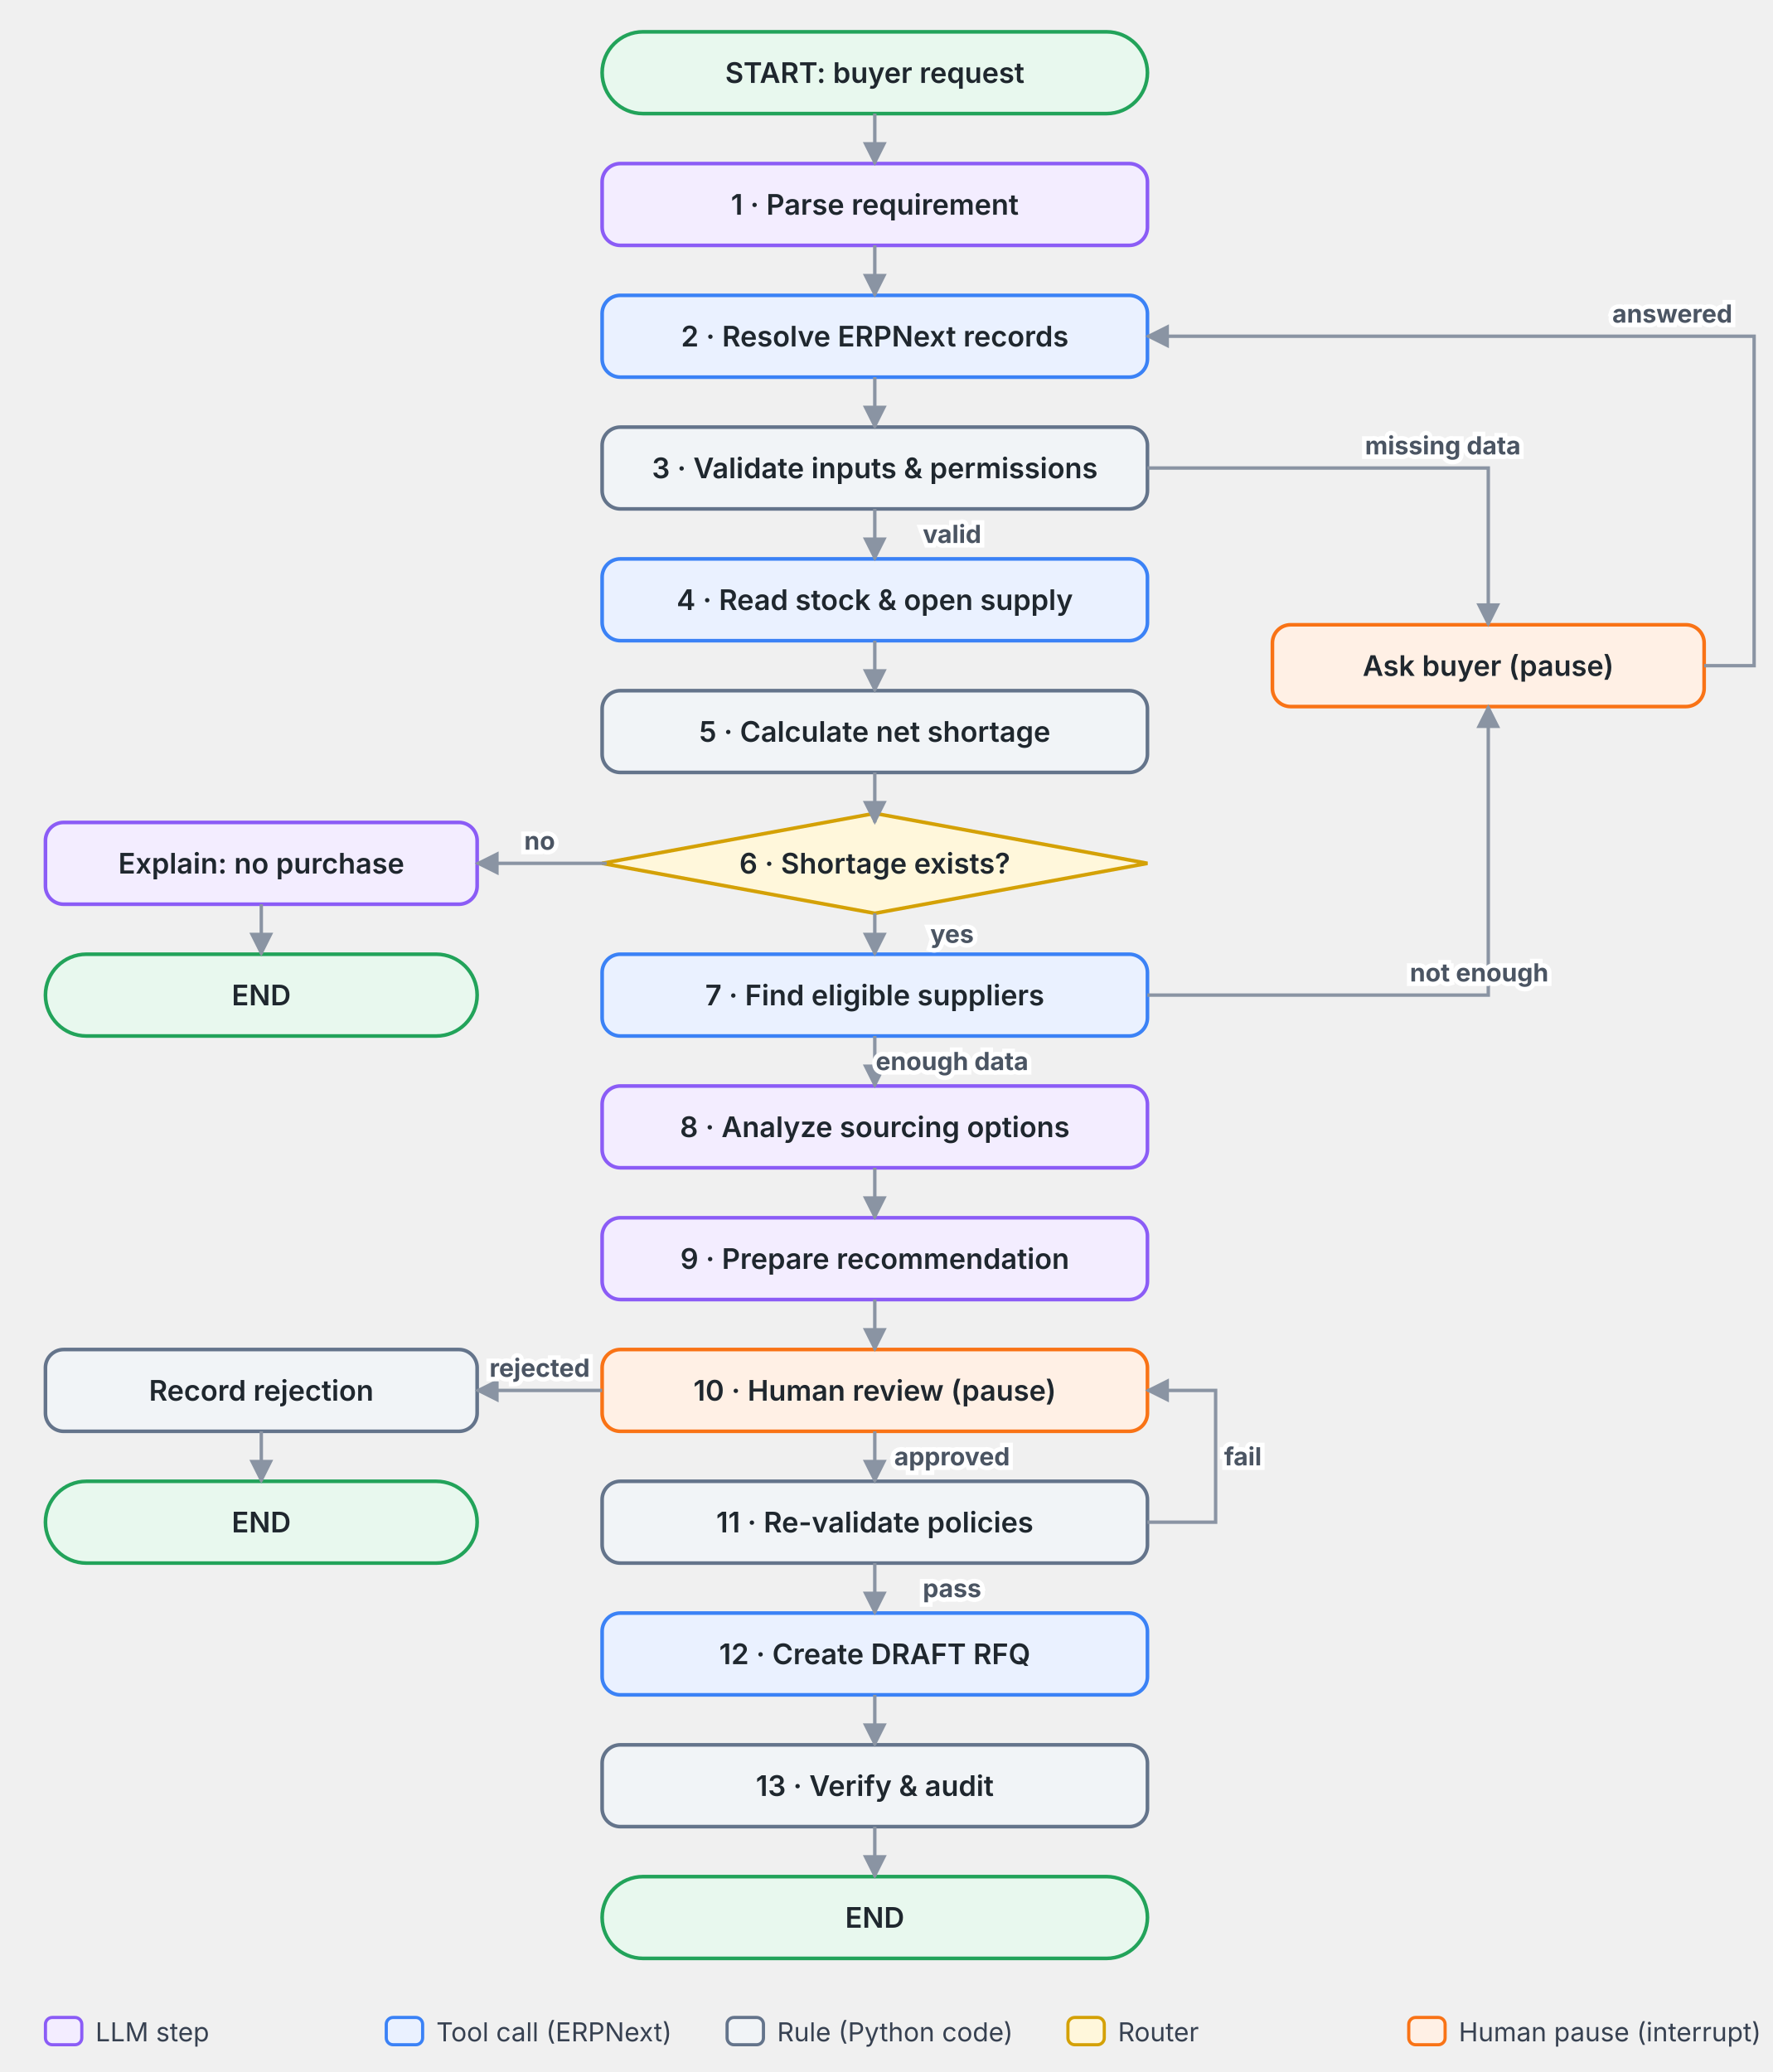
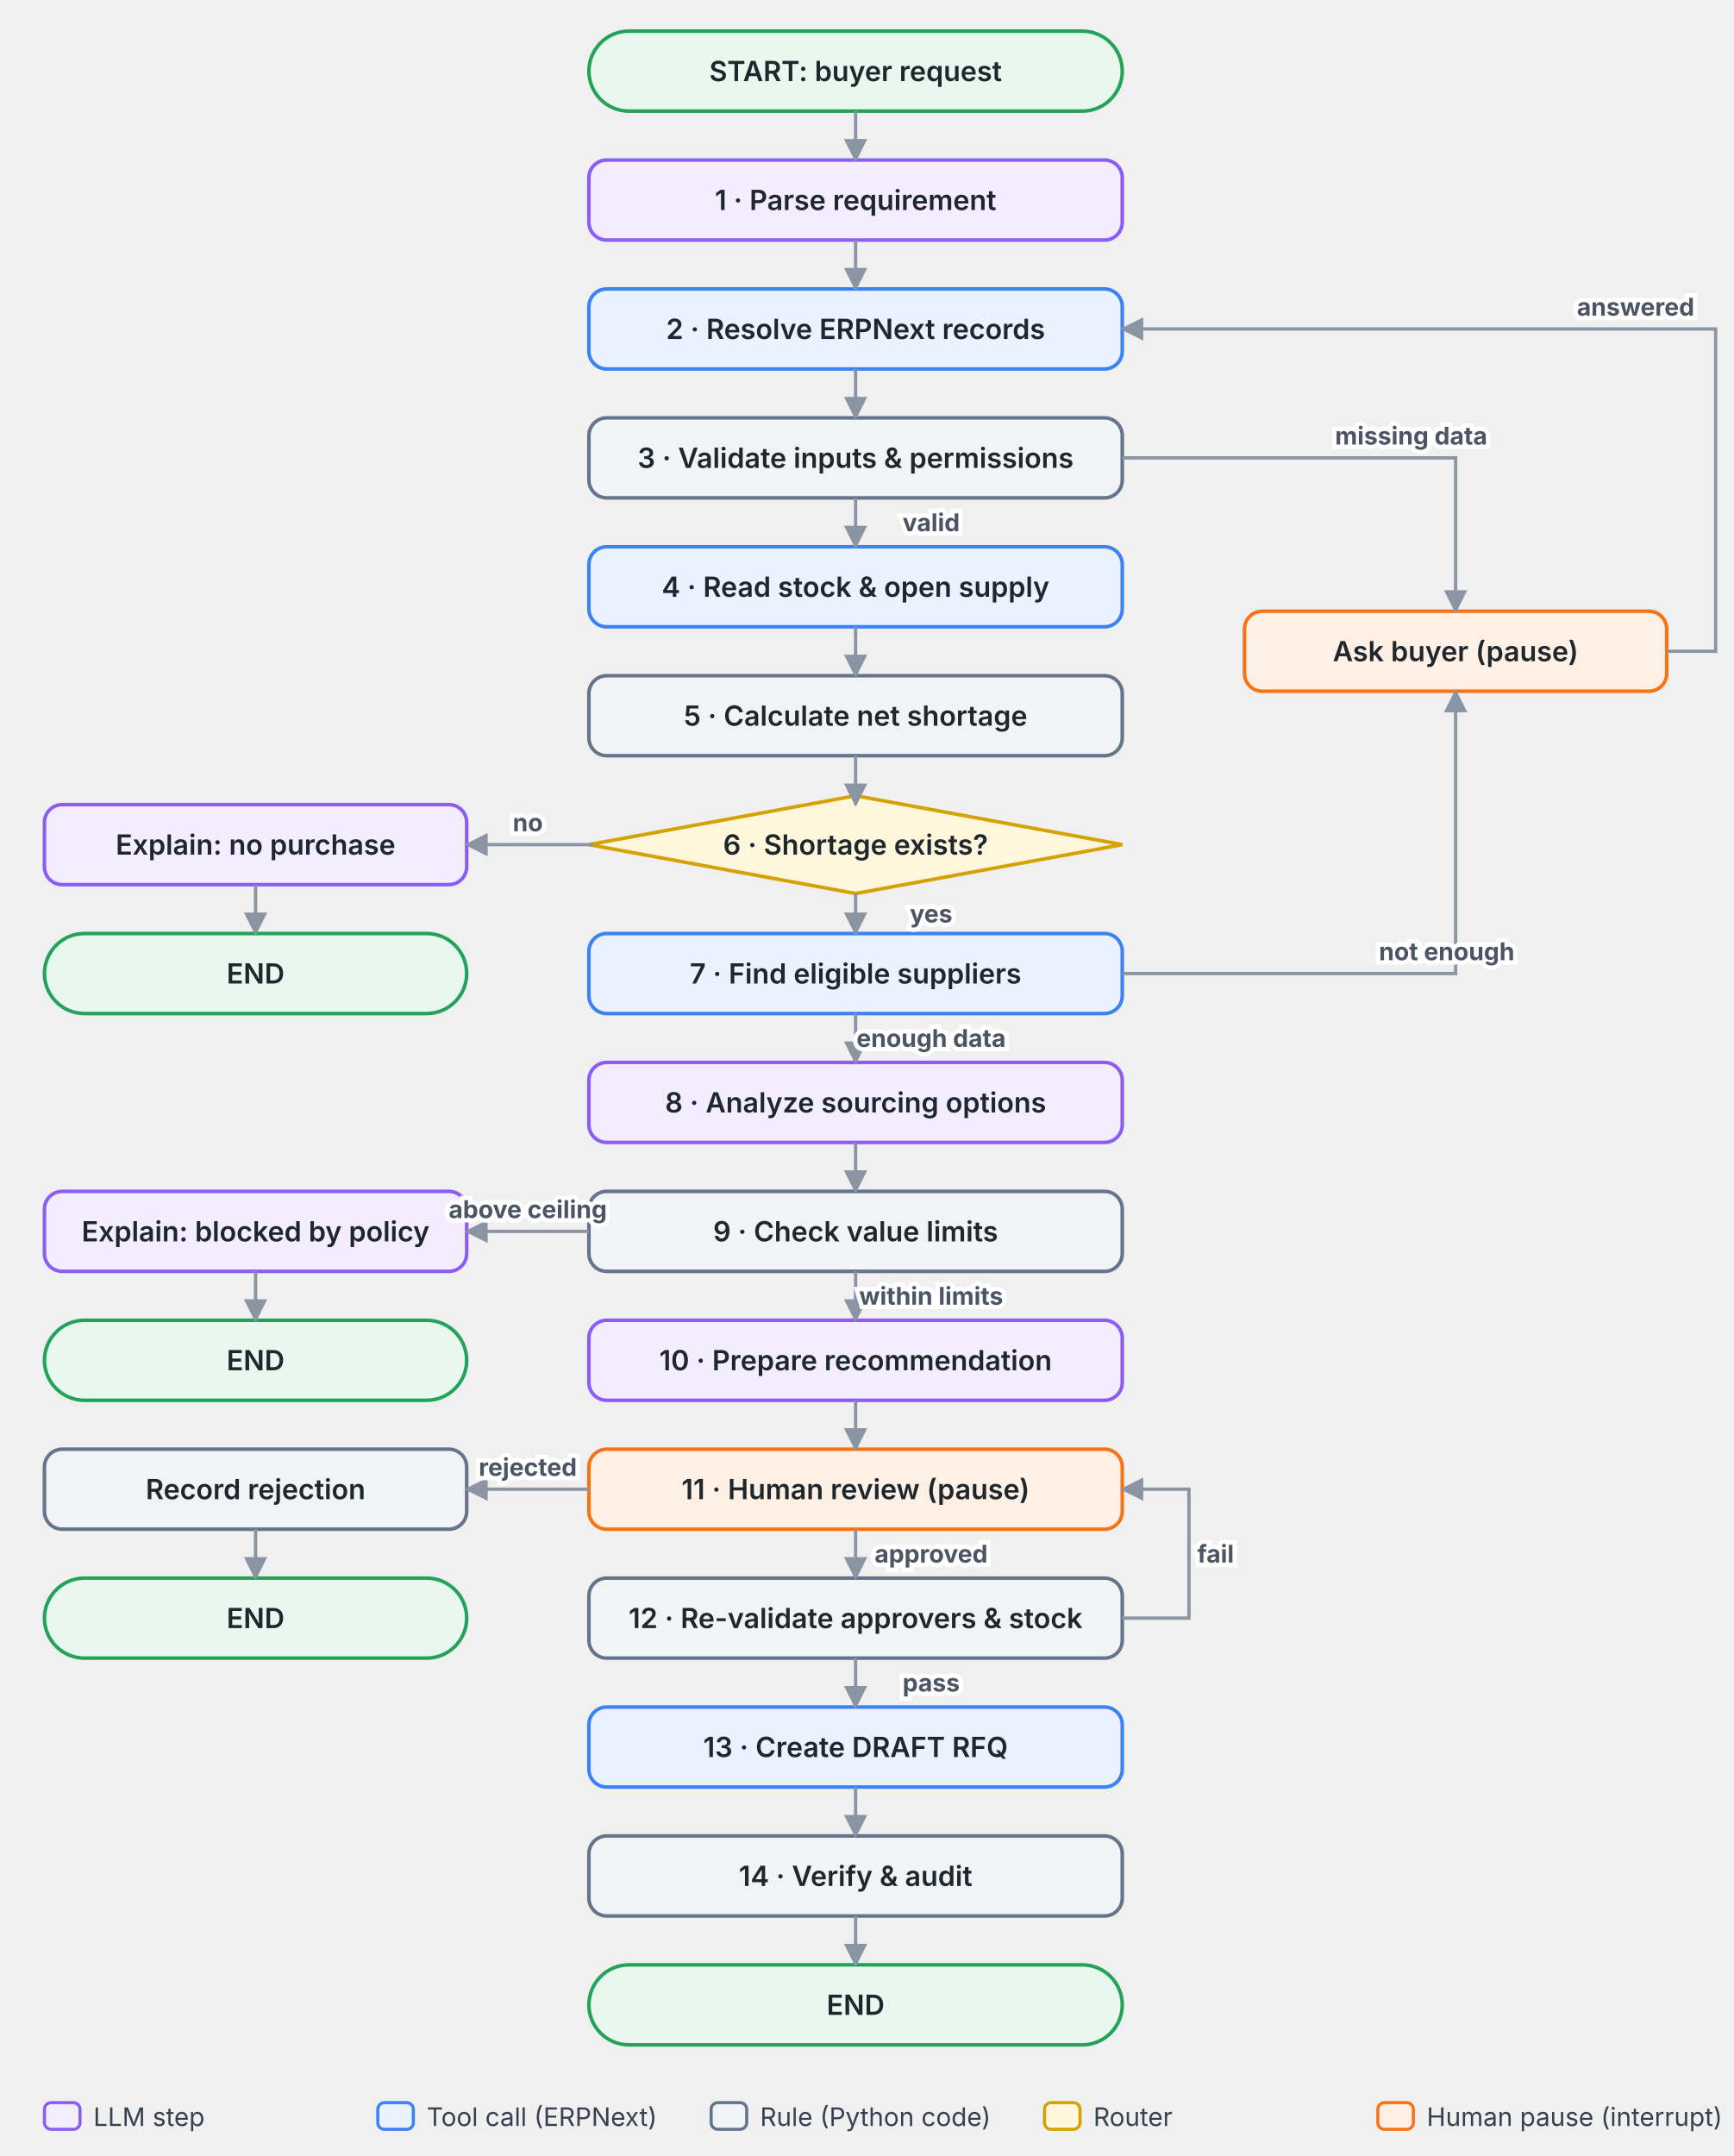
- <svg xmlns="http://www.w3.org/2000/svg" viewBox="0 0 780 912" width="780" height="912" font-family="Segoe UI, Inter, Arial, sans-serif">
+ <svg xmlns="http://www.w3.org/2000/svg" viewBox="0 0 780 970" width="780" height="970" font-family="Segoe UI, Inter, Arial, sans-serif">
  <defs>
    <marker id="arrow" viewBox="0 0 10 10" refX="9" refY="5" markerWidth="7" markerHeight="7" orient="auto-start-reverse">
      <path d="M0,0 L10,5 L0,10 z" fill="#8a94a3" />
    </marker>
  </defs>
  <rect x="265.0" y="14" width="240" height="36" rx="18" fill="#e8f8ee" stroke="#22a35a" stroke-width="1.6" />
  <text x="385.0" y="36.5" text-anchor="middle" font-size="12.5" font-weight="600" fill="#1f272e">START: buyer request</text>
  <rect x="265.0" y="72" width="240" height="36" rx="8" fill="#f3edff" stroke="#8b5cf6" stroke-width="1.6" />
  <text x="385.0" y="94.5" text-anchor="middle" font-size="12.5" font-weight="600" fill="#1f272e">1 · Parse requirement</text>
  <rect x="265.0" y="130" width="240" height="36" rx="8" fill="#eaf1ff" stroke="#3b82f6" stroke-width="1.6" />
  <text x="385.0" y="152.5" text-anchor="middle" font-size="12.5" font-weight="600" fill="#1f272e">2 · Resolve ERPNext records</text>
  <rect x="265.0" y="188" width="240" height="36" rx="8" fill="#f1f4f7" stroke="#64748b" stroke-width="1.6" />
  <text x="385.0" y="210.5" text-anchor="middle" font-size="12.5" font-weight="600" fill="#1f272e">3 · Validate inputs &amp; permissions</text>
  <rect x="265.0" y="246" width="240" height="36" rx="8" fill="#eaf1ff" stroke="#3b82f6" stroke-width="1.6" />
  <text x="385.0" y="268.5" text-anchor="middle" font-size="12.5" font-weight="600" fill="#1f272e">4 · Read stock &amp; open supply</text>
  <rect x="560.0" y="275.0" width="190" height="36" rx="8" fill="#fff0e5" stroke="#f97316" stroke-width="1.6" />
  <text x="655.0" y="297.5" text-anchor="middle" font-size="12.5" font-weight="600" fill="#1f272e">Ask buyer (pause)</text>
  <rect x="265.0" y="304" width="240" height="36" rx="8" fill="#f1f4f7" stroke="#64748b" stroke-width="1.6" />
  <text x="385.0" y="326.5" text-anchor="middle" font-size="12.5" font-weight="600" fill="#1f272e">5 · Calculate net shortage</text>
  <polygon points="385.0,358.0 505.0,380.0 385.0,402.0 265.0,380.0" fill="#fff7db" stroke="#d4a106" stroke-width="1.6" />
  <text x="385.0" y="384.5" text-anchor="middle" font-size="12.5" font-weight="600" fill="#1f272e">6 · Shortage exists?</text>
  <rect x="20.0" y="362" width="190" height="36" rx="8" fill="#f3edff" stroke="#8b5cf6" stroke-width="1.6" />
  <text x="115.0" y="384.5" text-anchor="middle" font-size="12.5" font-weight="600" fill="#1f272e">Explain: no purchase</text>
  <rect x="20.0" y="420" width="190" height="36" rx="18" fill="#e8f8ee" stroke="#22a35a" stroke-width="1.6" />
  <text x="115.0" y="442.5" text-anchor="middle" font-size="12.5" font-weight="600" fill="#1f272e">END</text>
  <rect x="265.0" y="420" width="240" height="36" rx="8" fill="#eaf1ff" stroke="#3b82f6" stroke-width="1.6" />
  <text x="385.0" y="442.5" text-anchor="middle" font-size="12.5" font-weight="600" fill="#1f272e">7 · Find eligible suppliers</text>
  <rect x="265.0" y="478" width="240" height="36" rx="8" fill="#f3edff" stroke="#8b5cf6" stroke-width="1.6" />
  <text x="385.0" y="500.5" text-anchor="middle" font-size="12.5" font-weight="600" fill="#1f272e">8 · Analyze sourcing options</text>
-   <rect x="265.0" y="536" width="240" height="36" rx="8" fill="#f3edff" stroke="#8b5cf6" stroke-width="1.6" />
-   <text x="385.0" y="558.5" text-anchor="middle" font-size="12.5" font-weight="600" fill="#1f272e">9 · Prepare recommendation</text>
-   <rect x="265.0" y="594" width="240" height="36" rx="8" fill="#fff0e5" stroke="#f97316" stroke-width="1.6" />
-   <text x="385.0" y="616.5" text-anchor="middle" font-size="12.5" font-weight="600" fill="#1f272e">10 · Human review (pause)</text>
-   <rect x="20.0" y="594" width="190" height="36" rx="8" fill="#f1f4f7" stroke="#64748b" stroke-width="1.6" />
-   <text x="115.0" y="616.5" text-anchor="middle" font-size="12.5" font-weight="600" fill="#1f272e">Record rejection</text>
-   <rect x="20.0" y="652" width="190" height="36" rx="18" fill="#e8f8ee" stroke="#22a35a" stroke-width="1.6" />
-   <text x="115.0" y="674.5" text-anchor="middle" font-size="12.5" font-weight="600" fill="#1f272e">END</text>
-   <rect x="265.0" y="652" width="240" height="36" rx="8" fill="#f1f4f7" stroke="#64748b" stroke-width="1.6" />
-   <text x="385.0" y="674.5" text-anchor="middle" font-size="12.5" font-weight="600" fill="#1f272e">11 · Re-validate policies</text>
-   <rect x="265.0" y="710" width="240" height="36" rx="8" fill="#eaf1ff" stroke="#3b82f6" stroke-width="1.6" />
-   <text x="385.0" y="732.5" text-anchor="middle" font-size="12.5" font-weight="600" fill="#1f272e">12 · Create DRAFT RFQ</text>
-   <rect x="265.0" y="768" width="240" height="36" rx="8" fill="#f1f4f7" stroke="#64748b" stroke-width="1.6" />
-   <text x="385.0" y="790.5" text-anchor="middle" font-size="12.5" font-weight="600" fill="#1f272e">13 · Verify &amp; audit</text>
-   <rect x="265.0" y="826" width="240" height="36" rx="18" fill="#e8f8ee" stroke="#22a35a" stroke-width="1.6" />
-   <text x="385.0" y="848.5" text-anchor="middle" font-size="12.5" font-weight="600" fill="#1f272e">END</text>
+   <rect x="265.0" y="536" width="240" height="36" rx="8" fill="#f1f4f7" stroke="#64748b" stroke-width="1.6" />
+   <text x="385.0" y="558.5" text-anchor="middle" font-size="12.5" font-weight="600" fill="#1f272e">9 · Check value limits</text>
+   <rect x="20.0" y="536" width="190" height="36" rx="8" fill="#f3edff" stroke="#8b5cf6" stroke-width="1.6" />
+   <text x="115.0" y="558.5" text-anchor="middle" font-size="12.5" font-weight="600" fill="#1f272e">Explain: blocked by policy</text>
+   <rect x="20.0" y="594" width="190" height="36" rx="18" fill="#e8f8ee" stroke="#22a35a" stroke-width="1.6" />
+   <text x="115.0" y="616.5" text-anchor="middle" font-size="12.5" font-weight="600" fill="#1f272e">END</text>
+   <rect x="265.0" y="594" width="240" height="36" rx="8" fill="#f3edff" stroke="#8b5cf6" stroke-width="1.6" />
+   <text x="385.0" y="616.5" text-anchor="middle" font-size="12.5" font-weight="600" fill="#1f272e">10 · Prepare recommendation</text>
+   <rect x="265.0" y="652" width="240" height="36" rx="8" fill="#fff0e5" stroke="#f97316" stroke-width="1.6" />
+   <text x="385.0" y="674.5" text-anchor="middle" font-size="12.5" font-weight="600" fill="#1f272e">11 · Human review (pause)</text>
+   <rect x="20.0" y="652" width="190" height="36" rx="8" fill="#f1f4f7" stroke="#64748b" stroke-width="1.6" />
+   <text x="115.0" y="674.5" text-anchor="middle" font-size="12.5" font-weight="600" fill="#1f272e">Record rejection</text>
+   <rect x="20.0" y="710" width="190" height="36" rx="18" fill="#e8f8ee" stroke="#22a35a" stroke-width="1.6" />
+   <text x="115.0" y="732.5" text-anchor="middle" font-size="12.5" font-weight="600" fill="#1f272e">END</text>
+   <rect x="265.0" y="710" width="240" height="36" rx="8" fill="#f1f4f7" stroke="#64748b" stroke-width="1.6" />
+   <text x="385.0" y="732.5" text-anchor="middle" font-size="12.5" font-weight="600" fill="#1f272e">12 · Re-validate approvers &amp; stock</text>
+   <rect x="265.0" y="768" width="240" height="36" rx="8" fill="#eaf1ff" stroke="#3b82f6" stroke-width="1.6" />
+   <text x="385.0" y="790.5" text-anchor="middle" font-size="12.5" font-weight="600" fill="#1f272e">13 · Create DRAFT RFQ</text>
+   <rect x="265.0" y="826" width="240" height="36" rx="8" fill="#f1f4f7" stroke="#64748b" stroke-width="1.6" />
+   <text x="385.0" y="848.5" text-anchor="middle" font-size="12.5" font-weight="600" fill="#1f272e">14 · Verify &amp; audit</text>
+   <rect x="265.0" y="884" width="240" height="36" rx="18" fill="#e8f8ee" stroke="#22a35a" stroke-width="1.6" />
+   <text x="385.0" y="906.5" text-anchor="middle" font-size="12.5" font-weight="600" fill="#1f272e">END</text>
  <path d="M385.0,50 L385.0,72" fill="none" stroke="#8a94a3" stroke-width="1.5" marker-end="url(#arrow)" />
  <path d="M385.0,108 L385.0,130" fill="none" stroke="#8a94a3" stroke-width="1.5" marker-end="url(#arrow)" />
  <path d="M385.0,166 L385.0,188" fill="none" stroke="#8a94a3" stroke-width="1.5" marker-end="url(#arrow)" />
  <path d="M385.0,224 L385.0,246" fill="none" stroke="#8a94a3" stroke-width="1.5" marker-end="url(#arrow)" />
  <text x="419.0" y="239.0" font-size="11" font-weight="700" fill="#4b5563" text-anchor="middle" paint-order="stroke" stroke="#ffffff" stroke-width="4">valid</text>
  <path d="M385.0,282 L385.0,304" fill="none" stroke="#8a94a3" stroke-width="1.5" marker-end="url(#arrow)" />
  <path d="M385.0,340 L385.0,362" fill="none" stroke="#8a94a3" stroke-width="1.5" marker-end="url(#arrow)" />
  <path d="M385.0,402 L385.0,420" fill="none" stroke="#8a94a3" stroke-width="1.5" marker-end="url(#arrow)" />
  <text x="419.0" y="415.0" font-size="11" font-weight="700" fill="#4b5563" text-anchor="middle" paint-order="stroke" stroke="#ffffff" stroke-width="4">yes</text>
  <path d="M385.0,456 L385.0,478" fill="none" stroke="#8a94a3" stroke-width="1.5" marker-end="url(#arrow)" />
  <text x="419.0" y="471.0" font-size="11" font-weight="700" fill="#4b5563" text-anchor="middle" paint-order="stroke" stroke="#ffffff" stroke-width="4">enough data</text>
  <path d="M385.0,514 L385.0,536" fill="none" stroke="#8a94a3" stroke-width="1.5" marker-end="url(#arrow)" />
  <path d="M385.0,572 L385.0,594" fill="none" stroke="#8a94a3" stroke-width="1.5" marker-end="url(#arrow)" />
+   <text x="419.0" y="587.0" font-size="11" font-weight="700" fill="#4b5563" text-anchor="middle" paint-order="stroke" stroke="#ffffff" stroke-width="4">within limits</text>
  <path d="M385.0,630 L385.0,652" fill="none" stroke="#8a94a3" stroke-width="1.5" marker-end="url(#arrow)" />
-   <text x="419.0" y="645.0" font-size="11" font-weight="700" fill="#4b5563" text-anchor="middle" paint-order="stroke" stroke="#ffffff" stroke-width="4">approved</text>
  <path d="M385.0,688 L385.0,710" fill="none" stroke="#8a94a3" stroke-width="1.5" marker-end="url(#arrow)" />
-   <text x="419.0" y="703.0" font-size="11" font-weight="700" fill="#4b5563" text-anchor="middle" paint-order="stroke" stroke="#ffffff" stroke-width="4">pass</text>
+   <text x="419.0" y="703.0" font-size="11" font-weight="700" fill="#4b5563" text-anchor="middle" paint-order="stroke" stroke="#ffffff" stroke-width="4">approved</text>
  <path d="M385.0,746 L385.0,768" fill="none" stroke="#8a94a3" stroke-width="1.5" marker-end="url(#arrow)" />
+   <text x="419.0" y="761.0" font-size="11" font-weight="700" fill="#4b5563" text-anchor="middle" paint-order="stroke" stroke="#ffffff" stroke-width="4">pass</text>
  <path d="M385.0,804 L385.0,826" fill="none" stroke="#8a94a3" stroke-width="1.5" marker-end="url(#arrow)" />
+   <path d="M385.0,862 L385.0,884" fill="none" stroke="#8a94a3" stroke-width="1.5" marker-end="url(#arrow)" />
  <path d="M505.0,206.0 L655.0,206.0 L655.0,275.0" fill="none" stroke="#8a94a3" stroke-width="1.5" marker-end="url(#arrow)" />
  <text x="635.0" y="200.0" font-size="11" font-weight="700" fill="#4b5563" text-anchor="middle" paint-order="stroke" stroke="#ffffff" stroke-width="4">missing data</text>
  <path d="M505.0,438.0 L655.0,438.0 L655.0,311.0" fill="none" stroke="#8a94a3" stroke-width="1.5" marker-end="url(#arrow)" />
  <text x="651.0" y="432.0" font-size="11" font-weight="700" fill="#4b5563" text-anchor="middle" paint-order="stroke" stroke="#ffffff" stroke-width="4">not enough</text>
  <path d="M750.0,293.0 L772.0,293.0 L772.0,148.0 L505.0,148.0" fill="none" stroke="#8a94a3" stroke-width="1.5" marker-end="url(#arrow)" />
  <text x="736.0" y="142.0" font-size="11" font-weight="700" fill="#4b5563" text-anchor="middle" paint-order="stroke" stroke="#ffffff" stroke-width="4">answered</text>
  <path d="M267.0,380.0 L210.0,380.0" fill="none" stroke="#8a94a3" stroke-width="1.5" marker-end="url(#arrow)" />
  <text x="237.5" y="374.0" font-size="11" font-weight="700" fill="#4b5563" text-anchor="middle" paint-order="stroke" stroke="#ffffff" stroke-width="4">no</text>
  <path d="M115.0,398 L115.0,420" fill="none" stroke="#8a94a3" stroke-width="1.5" marker-end="url(#arrow)" />
-   <path d="M265.0,612.0 L210.0,612.0" fill="none" stroke="#8a94a3" stroke-width="1.5" marker-end="url(#arrow)" />
-   <text x="237.5" y="606.0" font-size="11" font-weight="700" fill="#4b5563" text-anchor="middle" paint-order="stroke" stroke="#ffffff" stroke-width="4">rejected</text>
-   <path d="M115.0,630 L115.0,652" fill="none" stroke="#8a94a3" stroke-width="1.5" marker-end="url(#arrow)" />
-   <path d="M505.0,670.0 L535.0,670.0 L535.0,612.0 L505.0,612.0" fill="none" stroke="#8a94a3" stroke-width="1.5" marker-end="url(#arrow)" />
-   <text x="547.0" y="645.0" font-size="11" font-weight="700" fill="#4b5563" text-anchor="middle" paint-order="stroke" stroke="#ffffff" stroke-width="4">fail</text>
-   <rect x="20" y="888" width="16" height="12" rx="3" fill="#f3edff" stroke="#8b5cf6" stroke-width="1.4" />
-   <text x="42" y="898.5" font-size="11.5" fill="#374151">LLM step</text>
-   <rect x="170" y="888" width="16" height="12" rx="3" fill="#eaf1ff" stroke="#3b82f6" stroke-width="1.4" />
-   <text x="192" y="898.5" font-size="11.5" fill="#374151">Tool call (ERPNext)</text>
-   <rect x="320" y="888" width="16" height="12" rx="3" fill="#f1f4f7" stroke="#64748b" stroke-width="1.4" />
-   <text x="342" y="898.5" font-size="11.5" fill="#374151">Rule (Python code)</text>
-   <rect x="470" y="888" width="16" height="12" rx="3" fill="#fff7db" stroke="#d4a106" stroke-width="1.4" />
-   <text x="492" y="898.5" font-size="11.5" fill="#374151">Router</text>
-   <rect x="620" y="888" width="16" height="12" rx="3" fill="#fff0e5" stroke="#f97316" stroke-width="1.4" />
-   <text x="642" y="898.5" font-size="11.5" fill="#374151">Human pause (interrupt)</text>
+   <path d="M265.0,554.0 L210.0,554.0" fill="none" stroke="#8a94a3" stroke-width="1.5" marker-end="url(#arrow)" />
+   <text x="237.5" y="548.0" font-size="11" font-weight="700" fill="#4b5563" text-anchor="middle" paint-order="stroke" stroke="#ffffff" stroke-width="4">above ceiling</text>
+   <path d="M115.0,572 L115.0,594" fill="none" stroke="#8a94a3" stroke-width="1.5" marker-end="url(#arrow)" />
+   <path d="M265.0,670.0 L210.0,670.0" fill="none" stroke="#8a94a3" stroke-width="1.5" marker-end="url(#arrow)" />
+   <text x="237.5" y="664.0" font-size="11" font-weight="700" fill="#4b5563" text-anchor="middle" paint-order="stroke" stroke="#ffffff" stroke-width="4">rejected</text>
+   <path d="M115.0,688 L115.0,710" fill="none" stroke="#8a94a3" stroke-width="1.5" marker-end="url(#arrow)" />
+   <path d="M505.0,728.0 L535.0,728.0 L535.0,670.0 L505.0,670.0" fill="none" stroke="#8a94a3" stroke-width="1.5" marker-end="url(#arrow)" />
+   <text x="547.0" y="703.0" font-size="11" font-weight="700" fill="#4b5563" text-anchor="middle" paint-order="stroke" stroke="#ffffff" stroke-width="4">fail</text>
+   <rect x="20" y="946" width="16" height="12" rx="3" fill="#f3edff" stroke="#8b5cf6" stroke-width="1.4" />
+   <text x="42" y="956.5" font-size="11.5" fill="#374151">LLM step</text>
+   <rect x="170" y="946" width="16" height="12" rx="3" fill="#eaf1ff" stroke="#3b82f6" stroke-width="1.4" />
+   <text x="192" y="956.5" font-size="11.5" fill="#374151">Tool call (ERPNext)</text>
+   <rect x="320" y="946" width="16" height="12" rx="3" fill="#f1f4f7" stroke="#64748b" stroke-width="1.4" />
+   <text x="342" y="956.5" font-size="11.5" fill="#374151">Rule (Python code)</text>
+   <rect x="470" y="946" width="16" height="12" rx="3" fill="#fff7db" stroke="#d4a106" stroke-width="1.4" />
+   <text x="492" y="956.5" font-size="11.5" fill="#374151">Router</text>
+   <rect x="620" y="946" width="16" height="12" rx="3" fill="#fff0e5" stroke="#f97316" stroke-width="1.4" />
+   <text x="642" y="956.5" font-size="11.5" fill="#374151">Human pause (interrupt)</text>
</svg>
